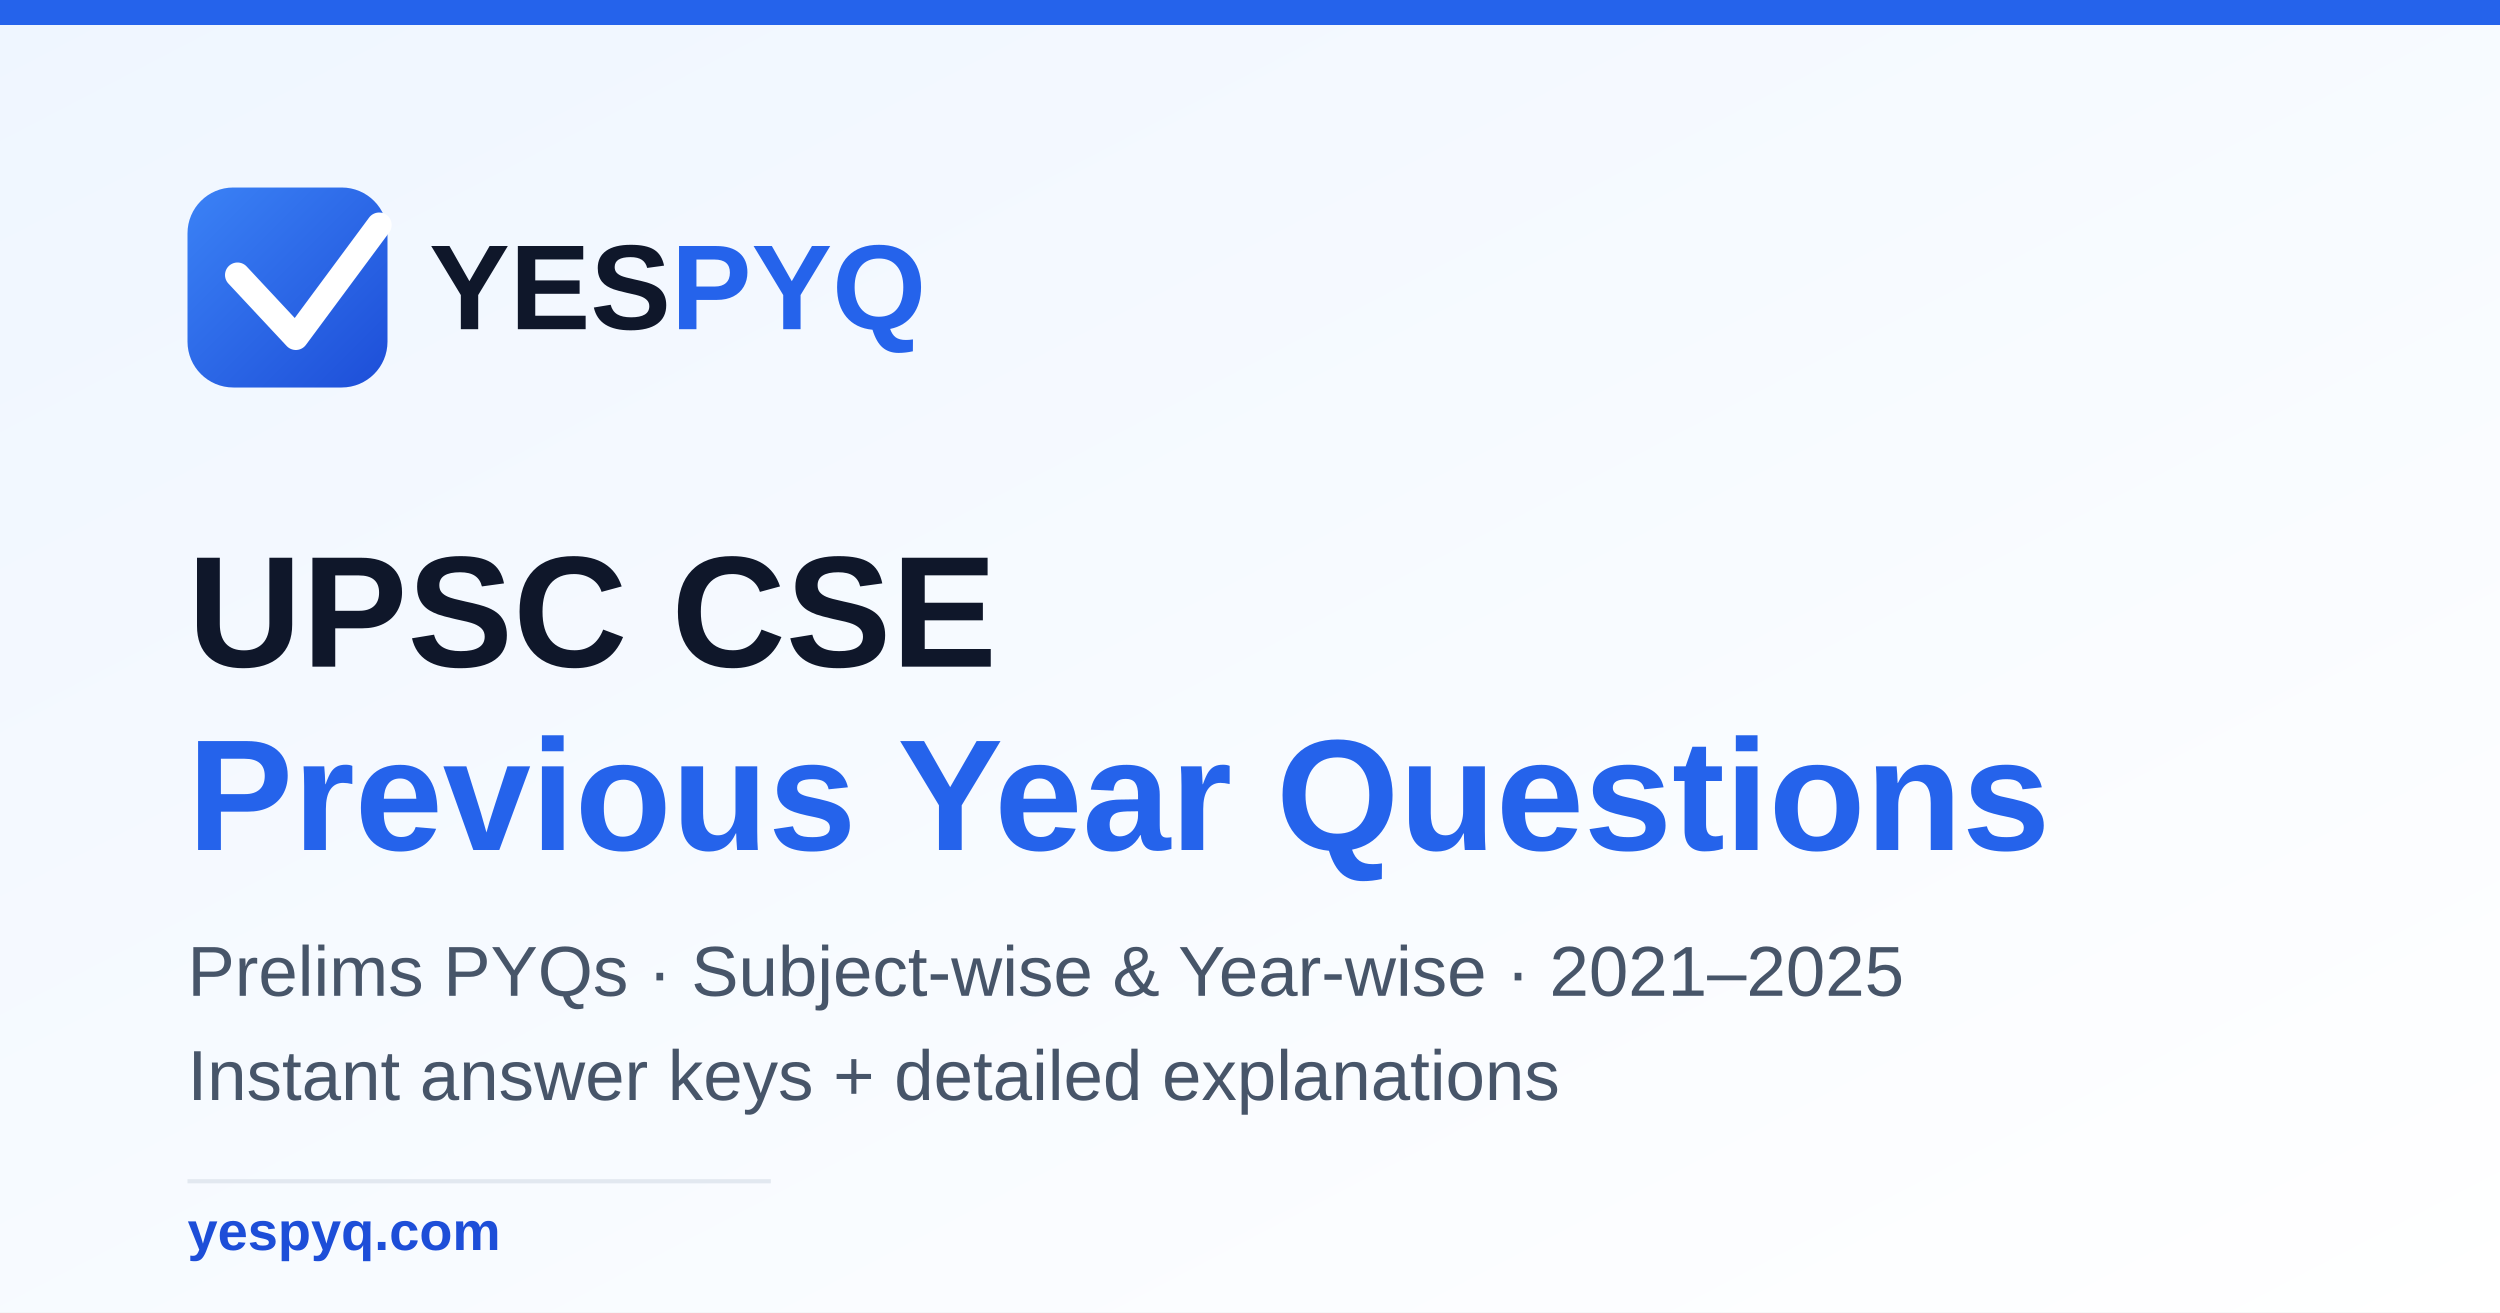
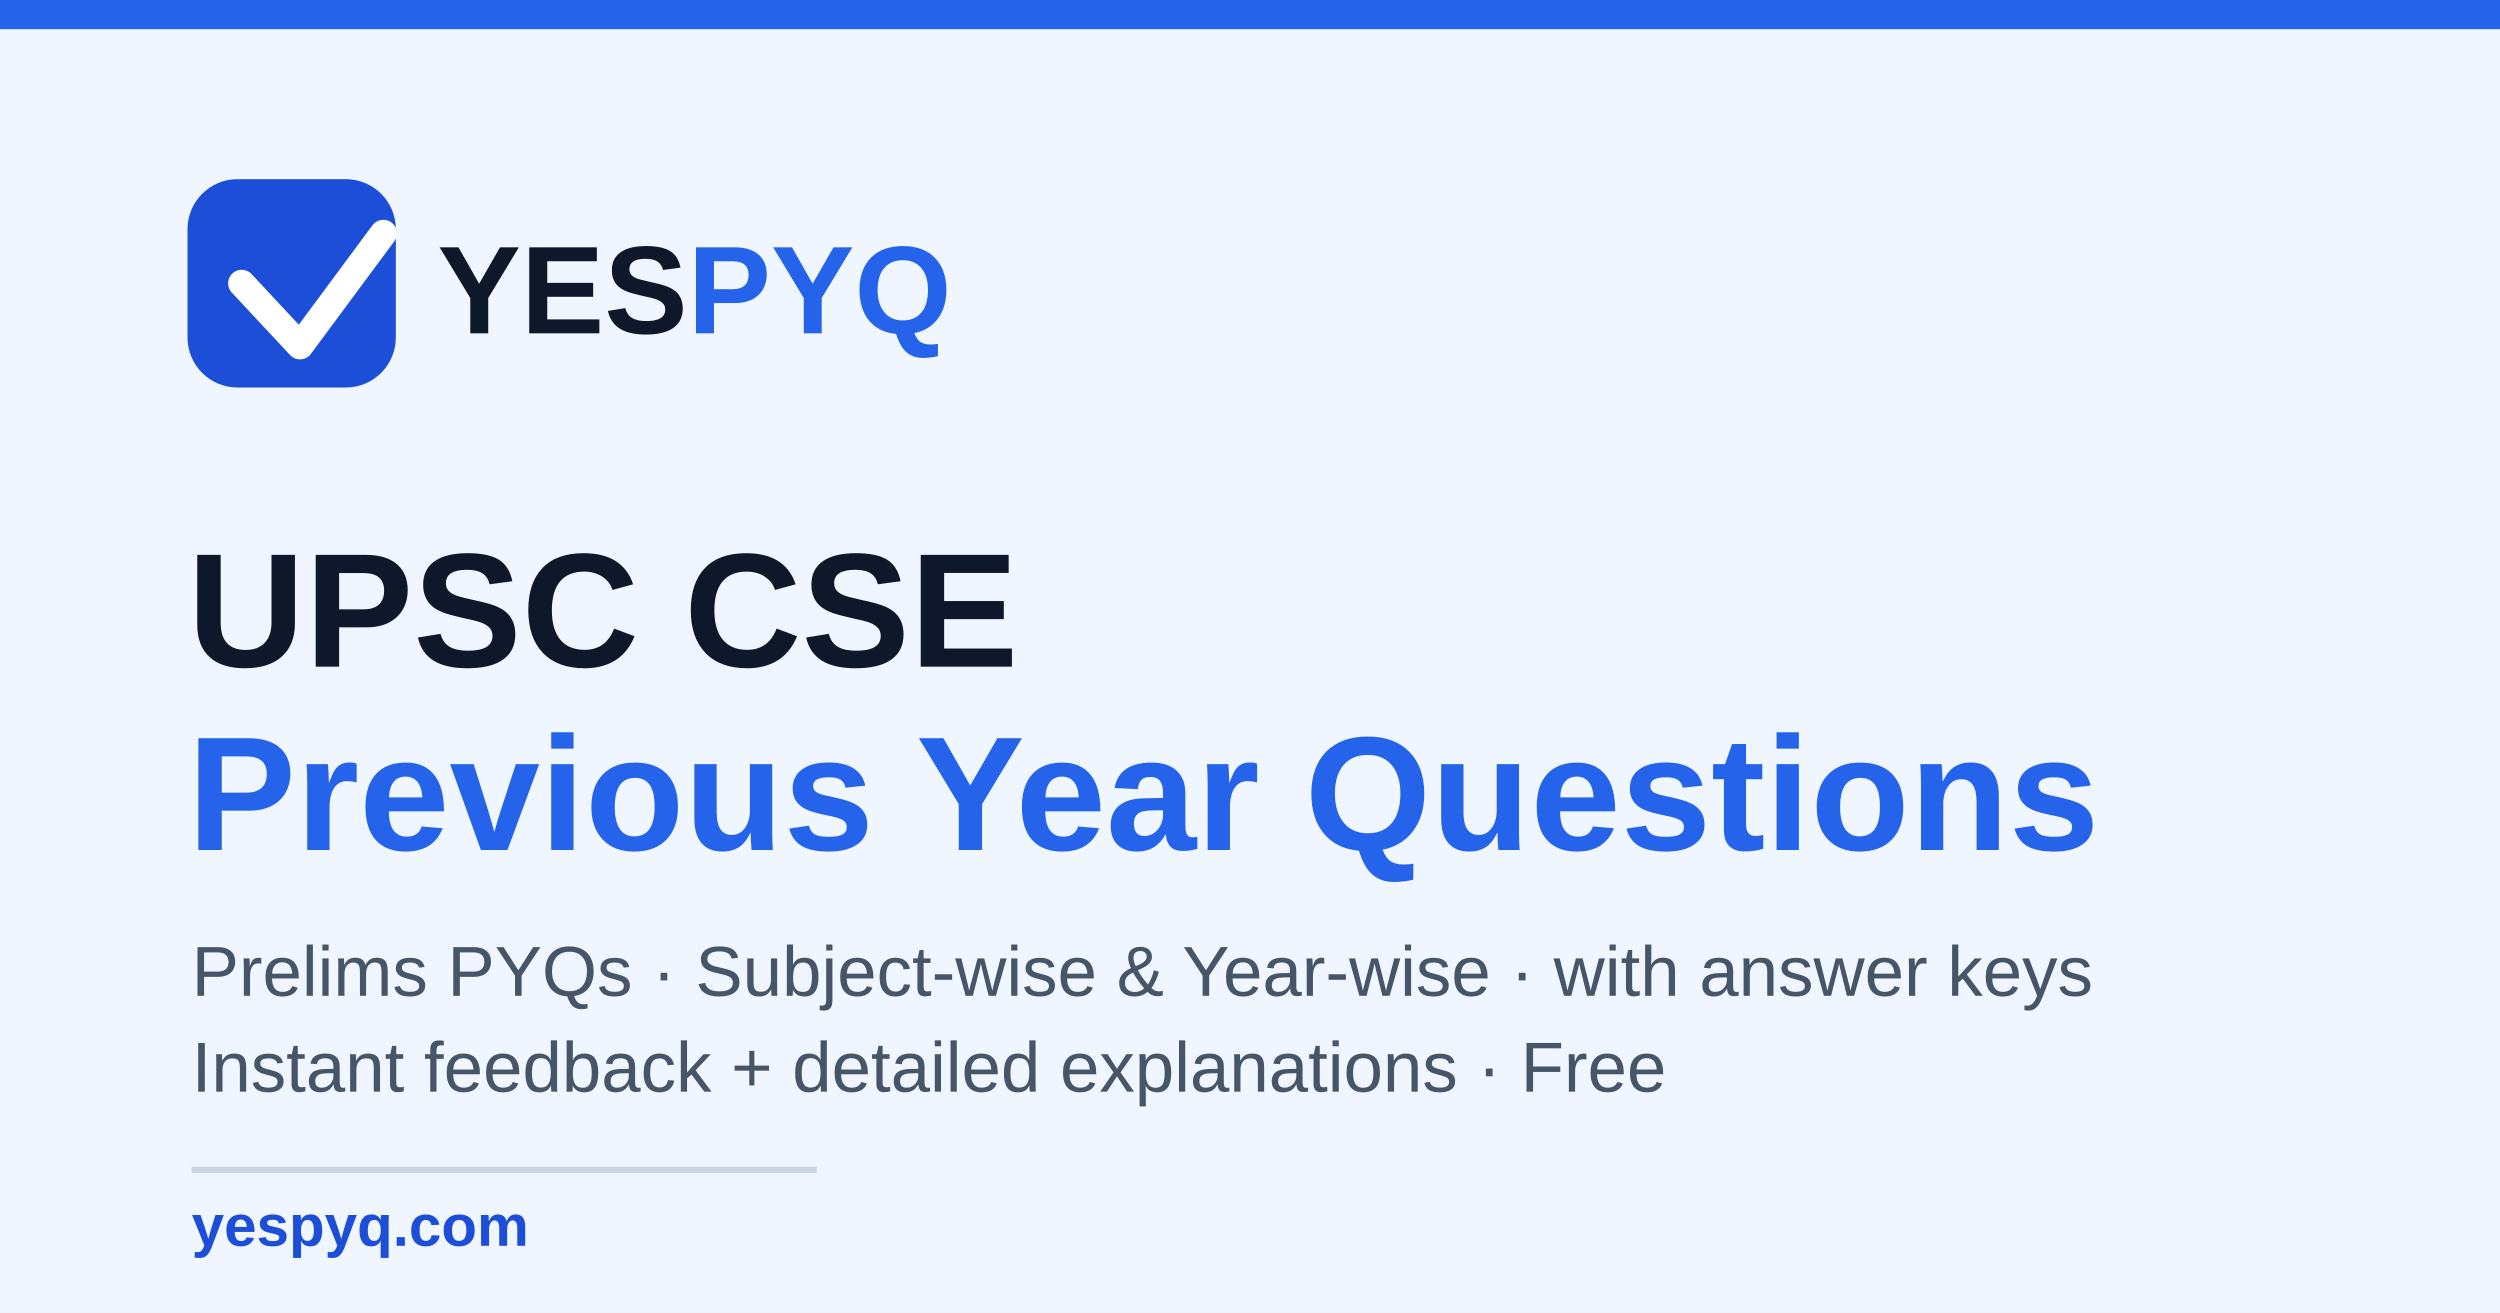
<svg xmlns="http://www.w3.org/2000/svg" viewBox="0 0 1200 630">
-   <defs>
-     <linearGradient id="bg" x1="0" y1="0" x2="1" y2="1">
-       <stop offset="0" stop-color="#eff6ff" />
-       <stop offset="1" stop-color="#ffffff" />
-     </linearGradient>
-     <linearGradient id="mark" x1="0" y1="0" x2="1" y2="1">
-       <stop offset="0" stop-color="#3b82f6" />
-       <stop offset="1" stop-color="#1d4ed8" />
-     </linearGradient>
-   </defs>
-   <rect width="1200" height="630" fill="url(#bg)" />
-   <rect x="0" y="0" width="1200" height="12" fill="#2563eb" />
-   <rect x="90" y="90" width="96" height="96" rx="22" fill="url(#mark)" />
-   <path d="M114 132 L142 162 L182 108" fill="none" stroke="#ffffff" stroke-width="12" stroke-linecap="round" stroke-linejoin="round" />
-   <text x="206" y="158" font-family="Arial, sans-serif" font-size="58" font-weight="800" fill="#0f172a">YES<tspan fill="#2563eb">PYQ</tspan>
+   <rect width="1200" height="630" fill="#eff6ff" />
+   <rect x="0" y="0" width="1200" height="14" fill="#2563eb" />
+   <rect x="90" y="86" width="100" height="100" rx="24" fill="#1d4ed8" />
+   <path d="M116 136 L144 166 L184 112" fill="none" stroke="#ffffff" stroke-width="13" stroke-linecap="round" stroke-linejoin="round" />
+   <text x="210" y="160" font-family="Arial, Helvetica, sans-serif" font-size="60" font-weight="800" fill="#0f172a">YES<tspan fill="#2563eb">PYQ</tspan>
  </text>
-   <text x="90" y="320" font-family="Arial, sans-serif" font-size="76" font-weight="800" fill="#0f172a">UPSC CSE</text>
-   <text x="90" y="408" font-family="Arial, sans-serif" font-size="76" font-weight="800" fill="#2563eb">Previous Year Questions</text>
-   <text x="90" y="478" font-family="Arial, sans-serif" font-size="34" fill="#475569">Prelims PYQs · Subject-wise &amp; Year-wise · 2021–2025</text>
-   <text x="90" y="528" font-family="Arial, sans-serif" font-size="34" fill="#475569">Instant answer keys + detailed explanations</text>
-   <rect x="90" y="566" width="280" height="2" fill="#e2e8f0" />
-   <text x="90" y="600" font-family="Arial, sans-serif" font-size="26" font-weight="700" fill="#1d4ed8">yespyq.com</text>
+   <text x="90" y="320" font-family="Arial, Helvetica, sans-serif" font-size="78" font-weight="800" fill="#0f172a">UPSC CSE</text>
+   <text x="90" y="408" font-family="Arial, Helvetica, sans-serif" font-size="78" font-weight="800" fill="#2563eb">Previous Year Questions</text>
+   <text x="92" y="478" font-family="Arial, Helvetica, sans-serif" font-size="34" fill="#475569">Prelims PYQs · Subject-wise &amp; Year-wise · with answer keys</text>
+   <text x="92" y="524" font-family="Arial, Helvetica, sans-serif" font-size="34" fill="#475569">Instant feedback + detailed explanations · Free</text>
+   <rect x="92" y="560" width="300" height="3" fill="#cbd5e1" />
+   <text x="92" y="598" font-family="Arial, Helvetica, sans-serif" font-size="28" font-weight="700" fill="#1d4ed8">yespyq.com</text>
</svg>
